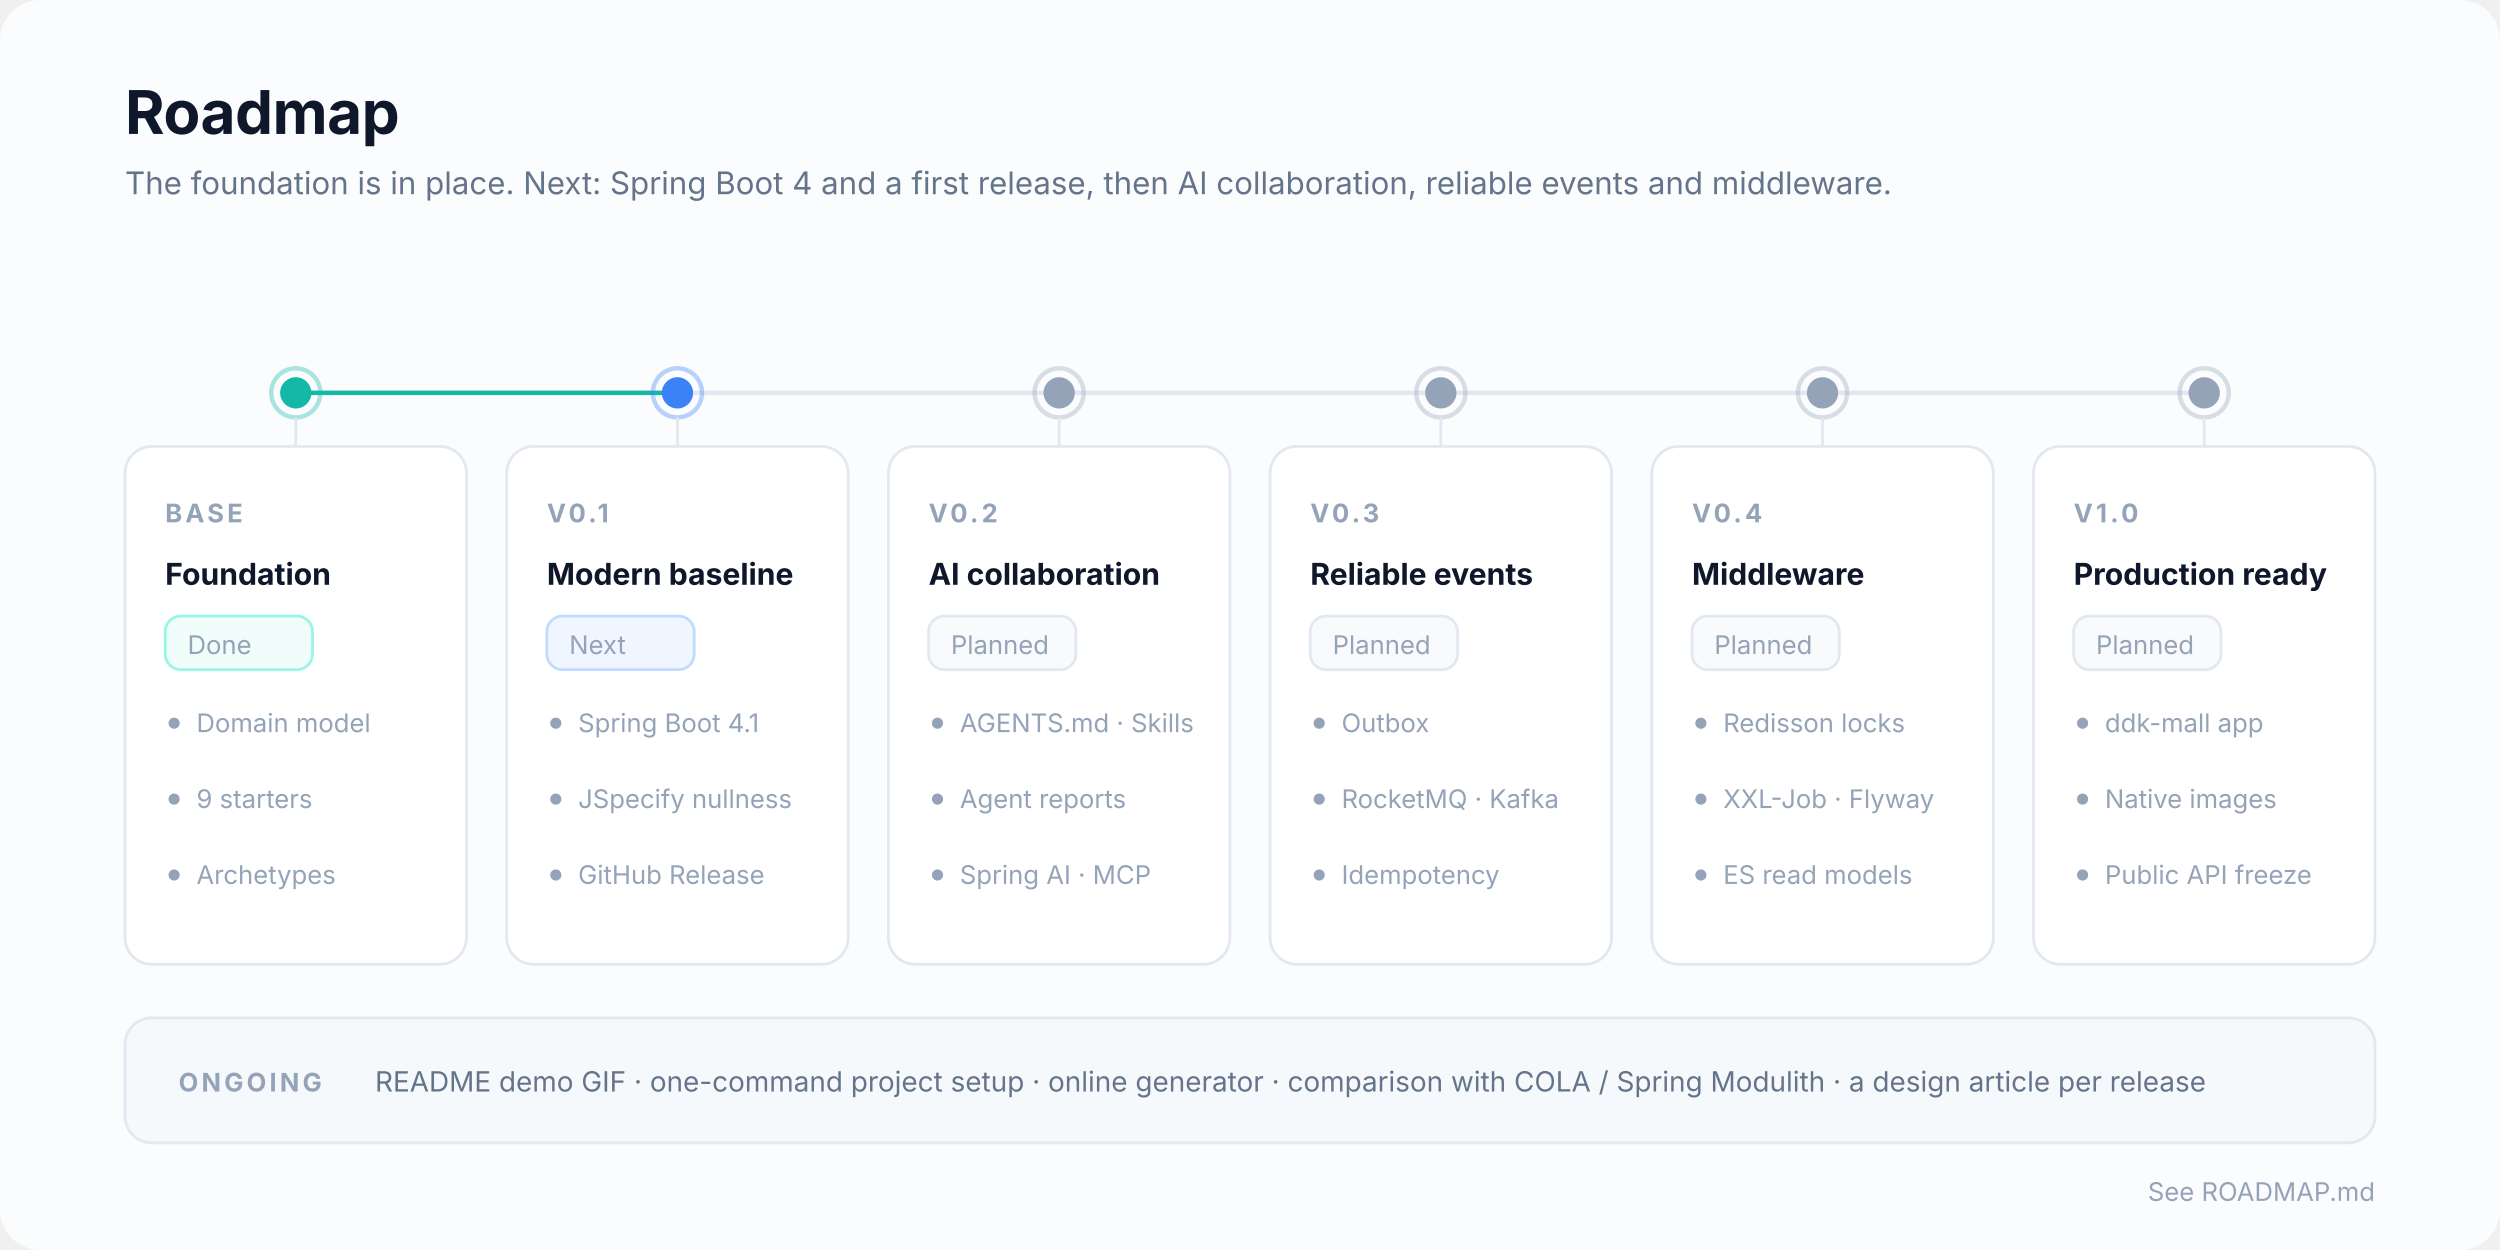
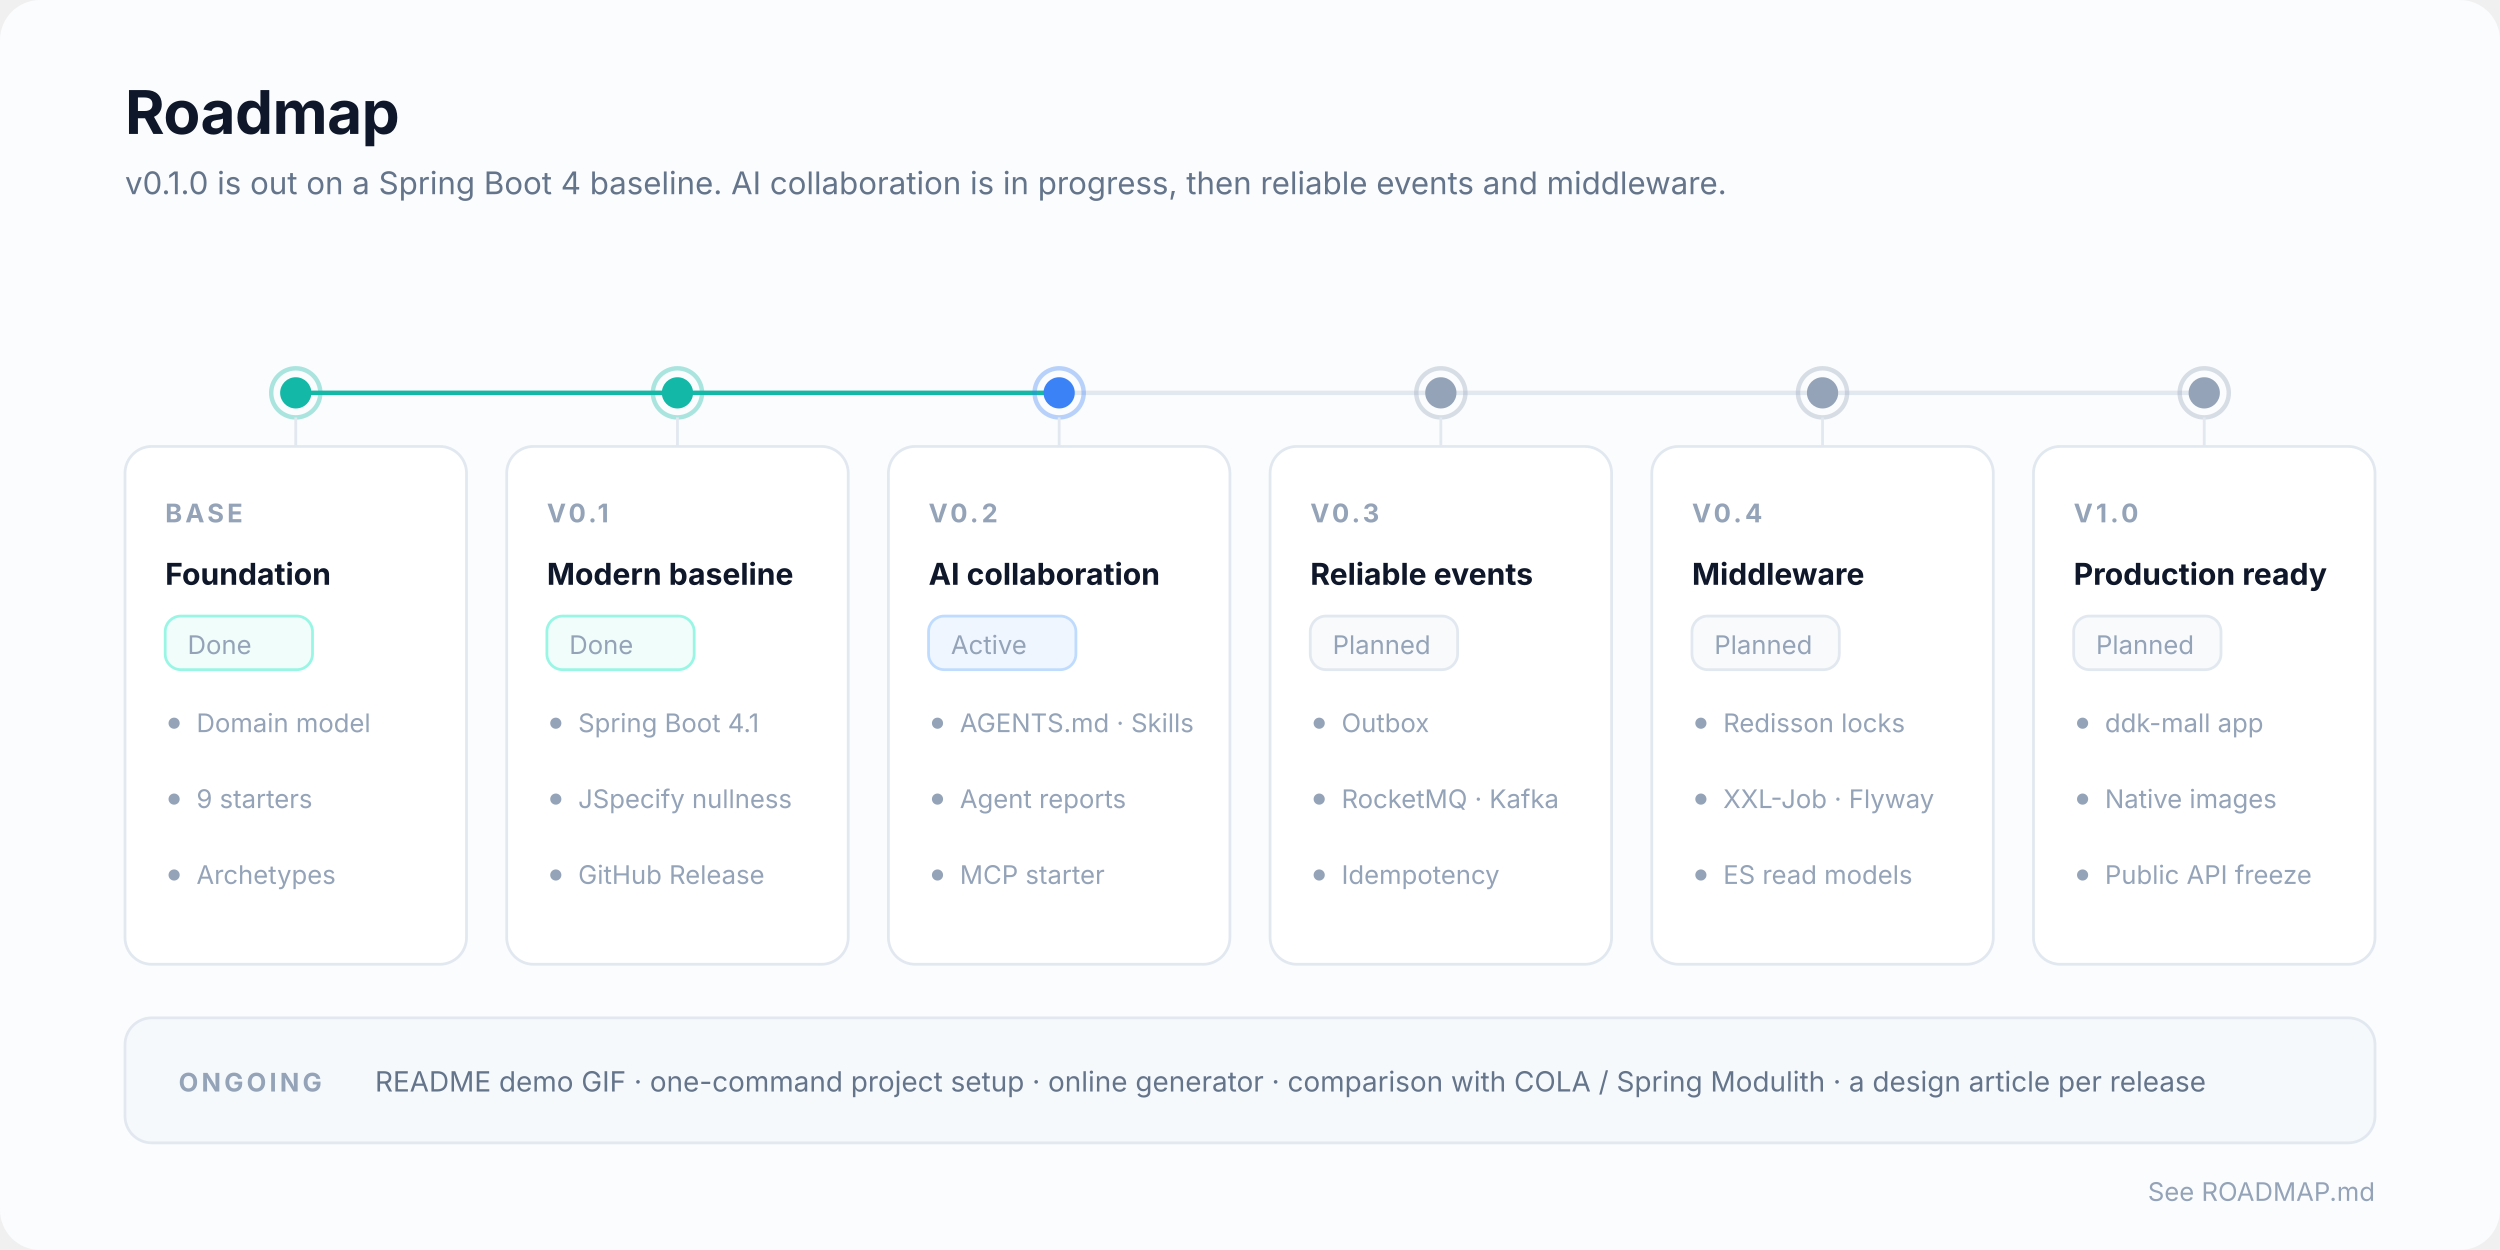
<svg xmlns="http://www.w3.org/2000/svg" viewBox="0 0 1120 560" width="1120" height="560" role="img" aria-labelledby="ttl dsc" style="max-width:100%;height:auto">
  <defs>
    <marker id="ar" viewBox="0 0 10 10" refX="9" refY="5" markerWidth="7" markerHeight="7" orient="auto-start-reverse">
      <path class="mk" d="M0 0 L10 5 L0 10 z" />
    </marker>
    <marker id="ar-b" viewBox="0 0 10 10" refX="9" refY="5" markerWidth="7" markerHeight="7" orient="auto-start-reverse">
      <path class="mk-b" d="M0 0 L10 5 L0 10 z" />
    </marker>
    <marker id="ar-v" viewBox="0 0 10 10" refX="9" refY="5" markerWidth="7" markerHeight="7" orient="auto-start-reverse">
      <path class="mk-v" d="M0 0 L10 5 L0 10 z" />
    </marker>
  </defs>
  <style>
    text{font-family:-apple-system,BlinkMacSystemFont,"Segoe UI","PingFang SC","Hiragino Sans GB","Microsoft YaHei",Inter,Roboto,sans-serif;}
    .bg{fill:#FBFCFE}
    .title{font-size:27px;font-weight:700;fill:#0F172A;letter-spacing:-.2px}
    .sub{font-size:14px;font-weight:400;fill:#64748B}
    .kicker{font-size:11.5px;font-weight:700;fill:#94A3B8;letter-spacing:1.4px}
    .lbl{font-size:15px;font-weight:650;fill:#0F172A}
    .lbl-sm{font-size:13.5px;font-weight:650;fill:#0F172A}
    .txt{font-size:12.5px;font-weight:400;fill:#64748B}
    .txt-xs{font-size:11.5px;font-weight:400;fill:#94A3B8}
    .mono{font-family:ui-monospace,SFMono-Regular,Menlo,Consolas,"Liberation Mono",monospace;font-size:12px;font-weight:500;fill:#334155}
    .mono-sm{font-family:ui-monospace,SFMono-Regular,Menlo,Consolas,"Liberation Mono",monospace;font-size:11px;font-weight:500;fill:#64748B}
    .edgelbl{font-size:11.5px;font-weight:500;fill:#64748B}

    .card{fill:#FFFFFF;stroke:#E2E8F0;stroke-width:1.25}
    .group{fill:#F1F5F9;fill-opacity:.55;stroke:#E2E8F0;stroke-width:1.25}
    .blue{fill:#EFF6FF;stroke:#BFDBFE;stroke-width:1.25}
    .teal{fill:#F0FDFA;stroke:#99F6E4;stroke-width:1.25}
    .violet{fill:#F5F3FF;stroke:#DDD6FE;stroke-width:1.25}
    .amber{fill:#FFFBEB;stroke:#FDE68A;stroke-width:1.25}
    .rose{fill:#FFF1F2;stroke:#FECDD3;stroke-width:1.25}
    .slate{fill:#F8FAFC;stroke:#E2E8F0;stroke-width:1.25}

    .t-blue{fill:#1D4ED8} .t-teal{fill:#0F766E} .t-violet{fill:#6D28D9}
    .t-amber{fill:#B45309} .t-rose{fill:#BE123C} .t-ink{fill:#0F172A}

    .edge{stroke:#94A3B8;stroke-width:1.6;fill:none;marker-end:url(#ar)}
    .edge-b{stroke:#3B82F6;stroke-width:1.8;fill:none;marker-end:url(#ar-b)}
    .edge-v{stroke:#8B5CF6;stroke-width:1.6;fill:none;stroke-dasharray:6 5;marker-end:url(#ar-v)}
    .edge-x{stroke:#F43F5E;stroke-width:1.6;fill:none;stroke-dasharray:5 5}
    .rail{stroke:#E2E8F0;stroke-width:2;fill:none}
    .hair{stroke:#E2E8F0;stroke-width:1.25;fill:none}
    .mk{fill:#94A3B8} .mk-b{fill:#3B82F6} .mk-v{fill:#8B5CF6}

    @media (prefers-color-scheme: dark) {
      .bg{fill:#0B1120}
      .title{fill:#F1F5F9} .sub{fill:#94A3B8} .kicker{fill:#64748B}
      .lbl,.lbl-sm{fill:#E2E8F0} .txt{fill:#94A3B8} .txt-xs{fill:#64748B}
      .mono{fill:#CBD5E1} .mono-sm{fill:#94A3B8} .edgelbl{fill:#94A3B8}
      .card{fill:#111827;stroke:#283548}
      .group{fill:#0F172A;fill-opacity:.7;stroke:#1E293B}
      .blue{fill:#111E38;stroke:#1E40AF}
      .teal{fill:#0C2620;stroke:#115E59}
      .violet{fill:#1A1333;stroke:#5B21B6}
      .amber{fill:#271B08;stroke:#92400E}
      .rose{fill:#2A0F17;stroke:#9F1239}
      .slate{fill:#131C2B;stroke:#283548}
      .t-blue{fill:#93C5FD} .t-teal{fill:#5EEAD4} .t-violet{fill:#C4B5FD}
      .t-amber{fill:#FCD34D} .t-rose{fill:#FDA4AF} .t-ink{fill:#E2E8F0}
      .edge{stroke:#64748B} .edge-b{stroke:#60A5FA} .edge-v{stroke:#A78BFA}
      .edge-x{stroke:#FB7185}
      .rail{stroke:#1E293B} .hair{stroke:#1E293B}
      .mk{fill:#64748B} .mk-b{fill:#60A5FA} .mk-v{fill:#A78BFA}
    }
</style>
  <rect class="bg" width="1120" height="560" rx="18" />
  <text class="title" x="56" y="60">Roadmap</text>
-   <text class="sub" x="56" y="87">The foundation is in place. Next: Spring Boot 4 and a first release, then AI collaboration, reliable events and middleware.</text>
+   <text class="sub" x="56" y="87">v0.1.0 is out on a Spring Boot 4 baseline. AI collaboration is in progress, then reliable events and middleware.</text>
  <path class="rail" d="M132.5 176 L987.5 176" />
-   <path d="M132.5 176 L303.5 176" stroke="#14B8A6" stroke-width="2" fill="none" />
+   <path d="M132.5 176 L474.5 176" stroke="#14B8A6" stroke-width="2" fill="none" />
  <rect x="56" y="200" width="153" height="232" rx="12" class="card" />
  <circle cx="132.5" cy="176" r="7" fill="#14B8A6" />
  <circle cx="132.5" cy="176" r="11" fill="none" stroke="#14B8A6" stroke-opacity=".35" stroke-width="2" />
  <path class="hair" d="M132.5 187 L132.5 200" />
  <text class="kicker" x="74" y="234">BASE</text>
  <text class="lbl-sm" x="74" y="262">Foundation</text>
  <rect x="74" y="276" width="66" height="24" rx="7" class="teal" />
  <text class="txt-xs" x="84" y="293">Done</text>
  <circle cx="78" cy="324" r="2.5" fill="#94A3B8" />
  <text class="txt-xs" x="88" y="328">Domain model</text>
  <circle cx="78" cy="358" r="2.5" fill="#94A3B8" />
  <text class="txt-xs" x="88" y="362">9 starters</text>
  <circle cx="78" cy="392" r="2.5" fill="#94A3B8" />
  <text class="txt-xs" x="88" y="396">Archetypes</text>
  <rect x="227" y="200" width="153" height="232" rx="12" class="card" />
-   <circle cx="303.5" cy="176" r="7" fill="#3B82F6" />
-   <circle cx="303.5" cy="176" r="11" fill="none" stroke="#3B82F6" stroke-opacity=".35" stroke-width="2" />
+   <circle cx="303.5" cy="176" r="7" fill="#14B8A6" />
+   <circle cx="303.5" cy="176" r="11" fill="none" stroke="#14B8A6" stroke-opacity=".35" stroke-width="2" />
  <path class="hair" d="M303.5 187 L303.5 200" />
  <text class="kicker" x="245" y="234">V0.1</text>
  <text class="lbl-sm" x="245" y="262">Modern baseline</text>
-   <rect x="245" y="276" width="66" height="24" rx="7" class="blue" />
-   <text class="txt-xs" x="255" y="293">Next</text>
+   <rect x="245" y="276" width="66" height="24" rx="7" class="teal" />
+   <text class="txt-xs" x="255" y="293">Done</text>
  <circle cx="249" cy="324" r="2.5" fill="#94A3B8" />
  <text class="txt-xs" x="259" y="328">Spring Boot 4.1</text>
  <circle cx="249" cy="358" r="2.5" fill="#94A3B8" />
  <text class="txt-xs" x="259" y="362">JSpecify nullness</text>
  <circle cx="249" cy="392" r="2.5" fill="#94A3B8" />
  <text class="txt-xs" x="259" y="396">GitHub Release</text>
  <rect x="398" y="200" width="153" height="232" rx="12" class="card" />
-   <circle cx="474.5" cy="176" r="7" fill="#94A3B8" />
-   <circle cx="474.5" cy="176" r="11" fill="none" stroke="#94A3B8" stroke-opacity=".35" stroke-width="2" />
+   <circle cx="474.5" cy="176" r="7" fill="#3B82F6" />
+   <circle cx="474.5" cy="176" r="11" fill="none" stroke="#3B82F6" stroke-opacity=".35" stroke-width="2" />
  <path class="hair" d="M474.5 187 L474.5 200" />
  <text class="kicker" x="416" y="234">V0.2</text>
  <text class="lbl-sm" x="416" y="262">AI collaboration</text>
-   <rect x="416" y="276" width="66" height="24" rx="7" class="slate" />
-   <text class="txt-xs" x="426" y="293">Planned</text>
+   <rect x="416" y="276" width="66" height="24" rx="7" class="blue" />
+   <text class="txt-xs" x="426" y="293">Active</text>
  <circle cx="420" cy="324" r="2.5" fill="#94A3B8" />
  <text class="txt-xs" x="430" y="328">AGENTS.md · Skills</text>
  <circle cx="420" cy="358" r="2.5" fill="#94A3B8" />
  <text class="txt-xs" x="430" y="362">Agent reports</text>
  <circle cx="420" cy="392" r="2.5" fill="#94A3B8" />
-   <text class="txt-xs" x="430" y="396">Spring AI · MCP</text>
+   <text class="txt-xs" x="430" y="396">MCP starter</text>
  <rect x="569" y="200" width="153" height="232" rx="12" class="card" />
  <circle cx="645.5" cy="176" r="7" fill="#94A3B8" />
  <circle cx="645.5" cy="176" r="11" fill="none" stroke="#94A3B8" stroke-opacity=".35" stroke-width="2" />
  <path class="hair" d="M645.5 187 L645.5 200" />
  <text class="kicker" x="587" y="234">V0.3</text>
  <text class="lbl-sm" x="587" y="262">Reliable events</text>
  <rect x="587" y="276" width="66" height="24" rx="7" class="slate" />
  <text class="txt-xs" x="597" y="293">Planned</text>
  <circle cx="591" cy="324" r="2.5" fill="#94A3B8" />
  <text class="txt-xs" x="601" y="328">Outbox</text>
  <circle cx="591" cy="358" r="2.5" fill="#94A3B8" />
  <text class="txt-xs" x="601" y="362">RocketMQ · Kafka</text>
  <circle cx="591" cy="392" r="2.5" fill="#94A3B8" />
  <text class="txt-xs" x="601" y="396">Idempotency</text>
  <rect x="740" y="200" width="153" height="232" rx="12" class="card" />
  <circle cx="816.5" cy="176" r="7" fill="#94A3B8" />
  <circle cx="816.5" cy="176" r="11" fill="none" stroke="#94A3B8" stroke-opacity=".35" stroke-width="2" />
  <path class="hair" d="M816.5 187 L816.5 200" />
  <text class="kicker" x="758" y="234">V0.4</text>
  <text class="lbl-sm" x="758" y="262">Middleware</text>
  <rect x="758" y="276" width="66" height="24" rx="7" class="slate" />
  <text class="txt-xs" x="768" y="293">Planned</text>
  <circle cx="762" cy="324" r="2.5" fill="#94A3B8" />
  <text class="txt-xs" x="772" y="328">Redisson locks</text>
  <circle cx="762" cy="358" r="2.5" fill="#94A3B8" />
  <text class="txt-xs" x="772" y="362">XXL-Job · Flyway</text>
  <circle cx="762" cy="392" r="2.5" fill="#94A3B8" />
  <text class="txt-xs" x="772" y="396">ES read models</text>
  <rect x="911" y="200" width="153" height="232" rx="12" class="card" />
  <circle cx="987.5" cy="176" r="7" fill="#94A3B8" />
  <circle cx="987.5" cy="176" r="11" fill="none" stroke="#94A3B8" stroke-opacity=".35" stroke-width="2" />
  <path class="hair" d="M987.5 187 L987.5 200" />
  <text class="kicker" x="929" y="234">V1.0</text>
  <text class="lbl-sm" x="929" y="262">Production ready</text>
  <rect x="929" y="276" width="66" height="24" rx="7" class="slate" />
  <text class="txt-xs" x="939" y="293">Planned</text>
  <circle cx="933" cy="324" r="2.5" fill="#94A3B8" />
  <text class="txt-xs" x="943" y="328">ddk-mall app</text>
  <circle cx="933" cy="358" r="2.5" fill="#94A3B8" />
  <text class="txt-xs" x="943" y="362">Native images</text>
  <circle cx="933" cy="392" r="2.5" fill="#94A3B8" />
  <text class="txt-xs" x="943" y="396">Public API freeze</text>
  <rect x="56" y="456" width="1008" height="56" rx="12" class="group" />
  <text class="kicker" x="80" y="489">ONGOING</text>
  <text class="txt" x="168" y="489">README demo GIF · one-command project setup · online generator · comparison with COLA / Spring Modulith · a design article per release</text>
  <text class="txt-xs" x="1064" y="538" text-anchor="end">See ROADMAP.md</text>
</svg>
